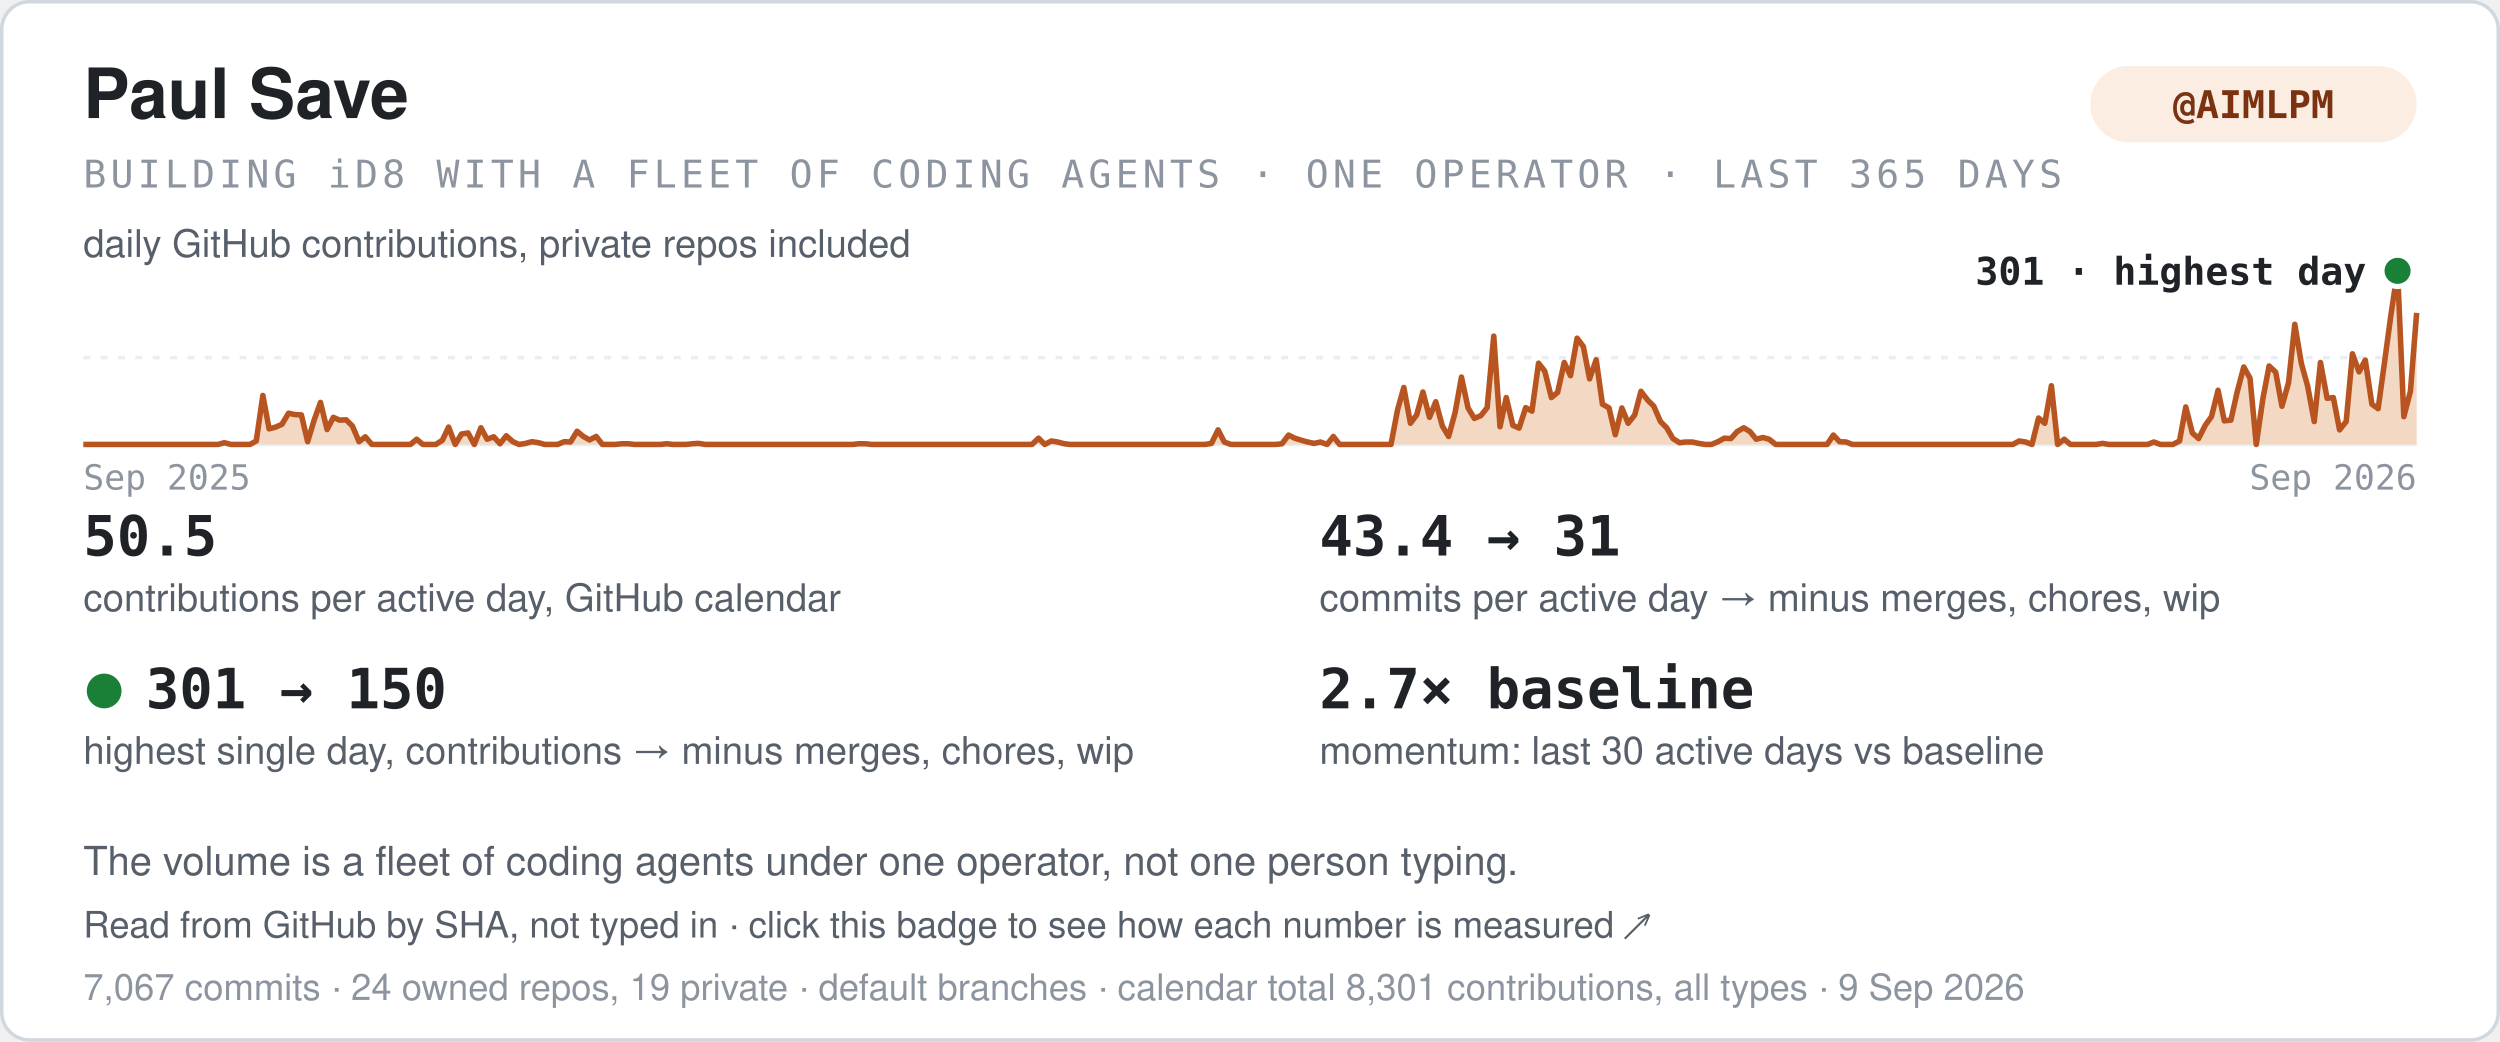
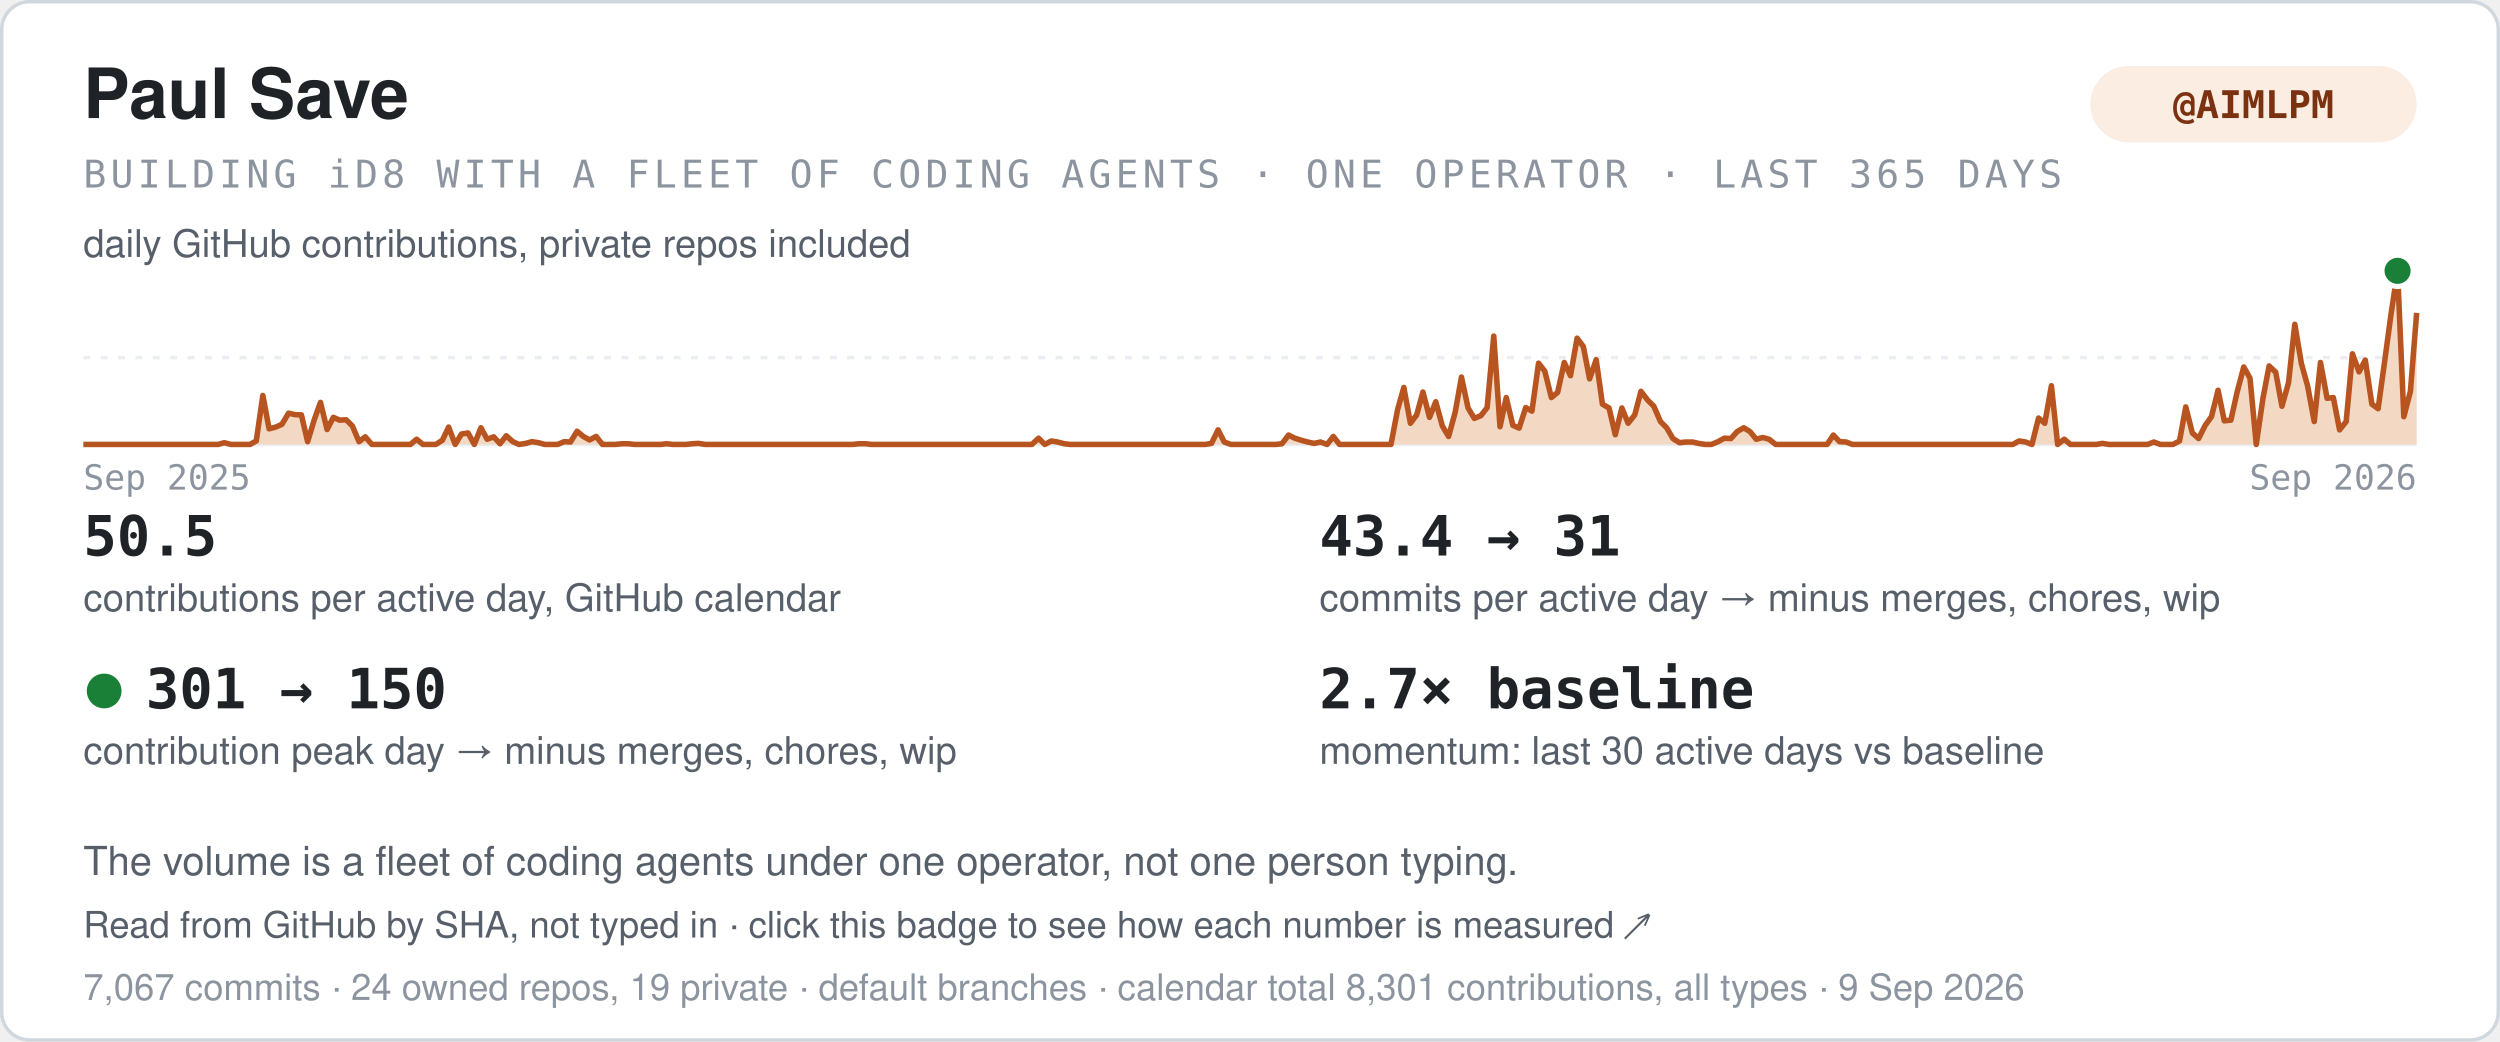
<svg xmlns="http://www.w3.org/2000/svg" width="720" height="300" viewBox="0 0 720 300" role="img" aria-label="Paul Save: Unlock Radar badge">
  <rect x="0.5" y="0.5" width="719" height="299" rx="8" fill="#FFFFFF" stroke="#D0D7DE" />
  <text x="24" y="34" font-family="-apple-system, BlinkMacSystemFont, 'Segoe UI', Helvetica, Arial, sans-serif" font-size="20" font-weight="700" fill="#1F2328">Paul Save</text>
  <text x="24" y="54" font-family="ui-monospace, SFMono-Regular, Menlo, Consolas, monospace" font-size="11" letter-spacing="1.2" fill="#8C959F">BUILDING iD8 WITH A FLEET OF CODING AGENTS · ONE OPERATOR · LAST 365 DAYS</text>
  <rect x="602" y="19" width="94" height="22" rx="11" fill="#FBEDE2" />
  <text x="649" y="34" text-anchor="middle" font-family="ui-monospace, SFMono-Regular, Menlo, Consolas, monospace" font-size="11" font-weight="600" fill="#7A3210">@AIMLPM</text>
  <line x1="24" x2="696" y1="128" y2="128" stroke="#EAEEF2" />
  <line x1="24" x2="696" y1="103.0" y2="103.0" stroke="#EAEEF2" stroke-dasharray="2 3" />
  <path d="M24.0,128.0 L25.8,128.0 L27.7,128.0 L29.5,128.0 L31.4,128.0 L33.2,128.0 L35.1,128.0 L36.9,128.0 L38.8,128.0 L40.6,128.0 L42.5,128.0 L44.3,128.0 L46.2,128.0 L48.0,128.0 L49.8,128.0 L51.7,128.0 L53.5,128.0 L55.4,128.0 L57.2,128.0 L59.1,128.0 L60.9,128.0 L62.8,128.0 L64.6,127.5 L66.5,128.0 L68.3,128.0 L70.2,128.0 L72.0,128.0 L73.8,127.0 L75.7,113.9 L77.5,123.5 L79.4,123.0 L81.2,122.2 L83.1,119.0 L84.9,119.4 L86.8,119.5 L88.6,127.2 L90.5,120.9 L92.3,115.9 L94.2,123.7 L96.0,120.2 L97.8,121.0 L99.7,120.9 L101.5,122.7 L103.4,127.2 L105.2,125.8 L107.1,128.0 L108.9,128.0 L110.8,128.0 L112.6,128.0 L114.5,128.0 L116.3,128.0 L118.2,128.0 L120.0,126.5 L121.8,128.0 L123.7,128.0 L125.5,128.0 L127.4,126.8 L129.2,123.0 L131.1,128.0 L132.9,125.0 L134.8,124.7 L136.6,128.0 L138.5,123.2 L140.3,126.5 L142.2,125.8 L144.0,127.8 L145.8,125.5 L147.7,127.2 L149.5,128.0 L151.4,127.7 L153.2,127.2 L155.1,127.5 L156.9,128.0 L158.8,128.0 L160.6,128.0 L162.5,127.2 L164.3,127.3 L166.2,124.2 L168.0,125.7 L169.8,126.7 L171.7,125.7 L173.5,128.0 L175.4,128.0 L177.2,128.0 L179.1,127.8 L180.9,127.8 L182.8,128.0 L184.6,128.0 L186.5,128.0 L188.3,128.0 L190.2,128.0 L192.0,127.8 L193.8,128.0 L195.7,128.0 L197.5,128.0 L199.4,127.8 L201.2,127.7 L203.1,128.0 L204.9,128.0 L206.8,128.0 L208.6,128.0 L210.5,128.0 L212.3,128.0 L214.2,128.0 L216.0,128.0 L217.8,128.0 L219.7,128.0 L221.5,128.0 L223.4,128.0 L225.2,128.0 L227.1,128.0 L228.9,128.0 L230.8,128.0 L232.6,128.0 L234.5,128.0 L236.3,128.0 L238.2,128.0 L240.0,128.0 L241.8,128.0 L243.7,128.0 L245.5,128.0 L247.4,127.8 L249.2,127.8 L251.1,128.0 L252.9,128.0 L254.8,128.0 L256.6,128.0 L258.5,128.0 L260.3,128.0 L262.2,128.0 L264.0,128.0 L265.8,128.0 L267.7,128.0 L269.5,128.0 L271.4,128.0 L273.2,128.0 L275.1,128.0 L276.9,128.0 L278.8,128.0 L280.6,128.0 L282.5,128.0 L284.3,128.0 L286.2,128.0 L288.0,128.0 L289.8,128.0 L291.7,128.0 L293.5,128.0 L295.4,128.0 L297.2,128.0 L299.1,126.2 L300.9,128.0 L302.8,127.0 L304.6,127.3 L306.5,127.8 L308.3,128.0 L310.2,128.0 L312.0,128.0 L313.8,128.0 L315.7,128.0 L317.5,128.0 L319.4,128.0 L321.2,128.0 L323.1,128.0 L324.9,128.0 L326.8,128.0 L328.6,128.0 L330.5,128.0 L332.3,128.0 L334.2,128.0 L336.0,128.0 L337.8,128.0 L339.7,128.0 L341.5,128.0 L343.4,128.0 L345.2,128.0 L347.1,128.0 L348.9,127.7 L350.8,123.8 L352.6,127.3 L354.5,128.0 L356.3,128.0 L358.2,128.0 L360.0,128.0 L361.8,128.0 L363.7,128.0 L365.5,128.0 L367.4,128.0 L369.2,127.8 L371.1,125.3 L372.9,126.2 L374.8,126.8 L376.6,127.3 L378.5,127.7 L380.3,127.3 L382.2,128.0 L384.0,125.7 L385.8,128.0 L387.7,128.0 L389.5,128.0 L391.4,128.0 L393.2,128.0 L395.1,128.0 L396.9,128.0 L398.8,128.0 L400.6,128.0 L402.5,118.0 L404.3,111.6 L406.2,121.9 L408.0,119.5 L409.8,112.9 L411.7,120.2 L413.5,115.7 L415.4,122.7 L417.2,125.7 L419.1,118.7 L420.9,108.6 L422.8,117.5 L424.6,120.5 L426.5,119.7 L428.3,117.4 L430.2,96.8 L432.0,122.9 L433.8,114.5 L435.7,122.5 L437.5,123.3 L439.4,117.4 L441.2,118.4 L443.1,104.6 L444.9,106.9 L446.8,114.5 L448.6,113.0 L450.5,104.4 L452.3,108.2 L454.2,97.4 L456.0,99.8 L457.8,109.1 L459.7,103.6 L461.5,116.4 L463.4,117.5 L465.2,125.2 L467.1,117.5 L468.9,121.9 L470.8,119.5 L472.6,112.7 L474.5,115.2 L476.3,117.0 L478.2,121.4 L480.0,123.2 L481.8,126.3 L483.7,127.5 L485.5,127.3 L487.4,127.3 L489.2,127.7 L491.1,128.0 L492.9,128.0 L494.8,127.2 L496.6,126.2 L498.5,126.3 L500.3,124.3 L502.2,123.2 L504.0,124.3 L505.8,126.5 L507.7,126.0 L509.5,126.5 L511.4,128.0 L513.2,128.0 L515.1,128.0 L516.9,128.0 L518.8,128.0 L520.6,128.0 L522.5,128.0 L524.3,128.0 L526.2,128.0 L528.0,125.3 L529.8,127.2 L531.7,127.3 L533.5,128.0 L535.4,128.0 L537.2,128.0 L539.1,128.0 L540.9,128.0 L542.8,128.0 L544.6,128.0 L546.5,128.0 L548.3,128.0 L550.2,128.0 L552.0,128.0 L553.8,128.0 L555.7,128.0 L557.5,128.0 L559.4,128.0 L561.2,128.0 L563.1,128.0 L564.9,128.0 L566.8,128.0 L568.6,128.0 L570.5,128.0 L572.3,128.0 L574.2,128.0 L576.0,128.0 L577.8,128.0 L579.7,128.0 L581.5,127.0 L583.4,127.3 L585.2,128.0 L587.1,120.4 L588.9,121.9 L590.8,111.1 L592.6,128.0 L594.5,126.5 L596.3,128.0 L598.2,128.0 L600.0,128.0 L601.8,128.0 L603.7,128.0 L605.5,127.7 L607.4,128.0 L609.2,128.0 L611.1,128.0 L612.9,128.0 L614.8,128.0 L616.6,128.0 L618.5,128.0 L620.3,127.3 L622.2,128.0 L624.0,128.0 L625.8,128.0 L627.7,127.0 L629.5,117.2 L631.4,124.7 L633.2,126.3 L635.1,122.5 L636.9,120.0 L638.8,112.4 L640.6,121.2 L642.5,121.0 L644.3,112.9 L646.2,105.7 L648.0,108.9 L649.8,128.0 L651.7,114.9 L653.5,105.4 L655.4,107.2 L657.2,117.0 L659.1,110.2 L660.9,93.4 L662.8,104.7 L664.6,111.2 L666.5,121.4 L668.3,104.4 L670.2,114.7 L672.0,114.5 L673.8,123.8 L675.7,121.4 L677.5,101.9 L679.4,107.1 L681.2,103.7 L683.1,116.4 L684.9,117.7 L686.8,103.9 L688.6,90.6 L690.5,78.0 L692.3,120.0 L694.2,112.7 L696.0,90.1 L696.0,128 L24,128 Z" fill="#F3D9C4" />
  <path d="M24.0,128.0 L25.8,128.0 L27.7,128.0 L29.5,128.0 L31.4,128.0 L33.2,128.0 L35.1,128.0 L36.9,128.0 L38.8,128.0 L40.6,128.0 L42.5,128.0 L44.3,128.0 L46.2,128.0 L48.0,128.0 L49.8,128.0 L51.7,128.0 L53.5,128.0 L55.4,128.0 L57.2,128.0 L59.1,128.0 L60.9,128.0 L62.8,128.0 L64.6,127.5 L66.5,128.0 L68.3,128.0 L70.2,128.0 L72.0,128.0 L73.8,127.0 L75.7,113.9 L77.5,123.5 L79.4,123.0 L81.2,122.2 L83.1,119.0 L84.9,119.4 L86.8,119.5 L88.6,127.2 L90.5,120.9 L92.3,115.9 L94.2,123.7 L96.0,120.2 L97.8,121.0 L99.7,120.9 L101.5,122.7 L103.4,127.2 L105.2,125.8 L107.1,128.0 L108.9,128.0 L110.8,128.0 L112.6,128.0 L114.5,128.0 L116.3,128.0 L118.2,128.0 L120.0,126.5 L121.8,128.0 L123.7,128.0 L125.5,128.0 L127.4,126.8 L129.2,123.0 L131.1,128.0 L132.9,125.0 L134.8,124.7 L136.6,128.0 L138.5,123.2 L140.3,126.5 L142.2,125.8 L144.0,127.8 L145.8,125.5 L147.7,127.2 L149.5,128.0 L151.4,127.7 L153.2,127.2 L155.1,127.5 L156.9,128.0 L158.8,128.0 L160.6,128.0 L162.5,127.2 L164.3,127.3 L166.2,124.2 L168.0,125.7 L169.8,126.7 L171.7,125.7 L173.5,128.0 L175.4,128.0 L177.2,128.0 L179.1,127.8 L180.9,127.8 L182.8,128.0 L184.6,128.0 L186.5,128.0 L188.3,128.0 L190.2,128.0 L192.0,127.8 L193.8,128.0 L195.7,128.0 L197.5,128.0 L199.4,127.8 L201.2,127.7 L203.1,128.0 L204.9,128.0 L206.8,128.0 L208.6,128.0 L210.5,128.0 L212.3,128.0 L214.2,128.0 L216.0,128.0 L217.8,128.0 L219.7,128.0 L221.5,128.0 L223.4,128.0 L225.2,128.0 L227.1,128.0 L228.9,128.0 L230.8,128.0 L232.6,128.0 L234.5,128.0 L236.3,128.0 L238.2,128.0 L240.0,128.0 L241.8,128.0 L243.7,128.0 L245.5,128.0 L247.4,127.8 L249.2,127.8 L251.1,128.0 L252.9,128.0 L254.8,128.0 L256.6,128.0 L258.5,128.0 L260.3,128.0 L262.2,128.0 L264.0,128.0 L265.8,128.0 L267.7,128.0 L269.5,128.0 L271.4,128.0 L273.2,128.0 L275.1,128.0 L276.9,128.0 L278.8,128.0 L280.6,128.0 L282.5,128.0 L284.3,128.0 L286.2,128.0 L288.0,128.0 L289.8,128.0 L291.7,128.0 L293.5,128.0 L295.4,128.0 L297.2,128.0 L299.1,126.2 L300.9,128.0 L302.8,127.0 L304.6,127.3 L306.5,127.8 L308.3,128.0 L310.2,128.0 L312.0,128.0 L313.8,128.0 L315.7,128.0 L317.5,128.0 L319.4,128.0 L321.2,128.0 L323.1,128.0 L324.9,128.0 L326.8,128.0 L328.6,128.0 L330.5,128.0 L332.3,128.0 L334.2,128.0 L336.0,128.0 L337.8,128.0 L339.7,128.0 L341.5,128.0 L343.4,128.0 L345.2,128.0 L347.1,128.0 L348.9,127.7 L350.8,123.8 L352.6,127.3 L354.5,128.0 L356.3,128.0 L358.2,128.0 L360.0,128.0 L361.8,128.0 L363.7,128.0 L365.5,128.0 L367.4,128.0 L369.2,127.8 L371.1,125.3 L372.9,126.2 L374.8,126.8 L376.6,127.3 L378.5,127.7 L380.3,127.3 L382.2,128.0 L384.0,125.7 L385.8,128.0 L387.7,128.0 L389.5,128.0 L391.4,128.0 L393.2,128.0 L395.1,128.0 L396.9,128.0 L398.8,128.0 L400.6,128.0 L402.5,118.0 L404.3,111.6 L406.2,121.9 L408.0,119.5 L409.8,112.9 L411.7,120.2 L413.5,115.7 L415.4,122.7 L417.2,125.7 L419.1,118.7 L420.9,108.6 L422.8,117.5 L424.6,120.5 L426.5,119.7 L428.3,117.4 L430.2,96.8 L432.0,122.9 L433.8,114.5 L435.7,122.5 L437.5,123.3 L439.4,117.4 L441.2,118.4 L443.1,104.6 L444.9,106.9 L446.8,114.5 L448.6,113.0 L450.5,104.4 L452.3,108.2 L454.2,97.4 L456.0,99.8 L457.8,109.1 L459.7,103.6 L461.5,116.4 L463.4,117.5 L465.2,125.2 L467.1,117.5 L468.9,121.9 L470.8,119.5 L472.6,112.7 L474.5,115.2 L476.3,117.0 L478.2,121.4 L480.0,123.2 L481.8,126.3 L483.7,127.5 L485.5,127.3 L487.4,127.3 L489.2,127.7 L491.1,128.0 L492.9,128.0 L494.8,127.2 L496.6,126.2 L498.5,126.3 L500.3,124.3 L502.2,123.2 L504.0,124.3 L505.8,126.5 L507.7,126.0 L509.5,126.5 L511.4,128.0 L513.2,128.0 L515.1,128.0 L516.9,128.0 L518.8,128.0 L520.6,128.0 L522.5,128.0 L524.3,128.0 L526.2,128.0 L528.0,125.3 L529.8,127.2 L531.7,127.3 L533.5,128.0 L535.4,128.0 L537.2,128.0 L539.1,128.0 L540.9,128.0 L542.8,128.0 L544.6,128.0 L546.5,128.0 L548.3,128.0 L550.2,128.0 L552.0,128.0 L553.8,128.0 L555.7,128.0 L557.5,128.0 L559.4,128.0 L561.2,128.0 L563.1,128.0 L564.9,128.0 L566.8,128.0 L568.6,128.0 L570.5,128.0 L572.3,128.0 L574.2,128.0 L576.0,128.0 L577.8,128.0 L579.7,128.0 L581.5,127.0 L583.4,127.3 L585.2,128.0 L587.1,120.4 L588.9,121.9 L590.8,111.1 L592.6,128.0 L594.5,126.5 L596.3,128.0 L598.2,128.0 L600.0,128.0 L601.8,128.0 L603.7,128.0 L605.5,127.7 L607.4,128.0 L609.2,128.0 L611.1,128.0 L612.9,128.0 L614.8,128.0 L616.6,128.0 L618.5,128.0 L620.3,127.3 L622.2,128.0 L624.0,128.0 L625.8,128.0 L627.7,127.0 L629.5,117.2 L631.4,124.7 L633.2,126.3 L635.1,122.5 L636.9,120.0 L638.8,112.4 L640.6,121.2 L642.5,121.0 L644.3,112.9 L646.2,105.7 L648.0,108.9 L649.8,128.0 L651.7,114.9 L653.5,105.4 L655.4,107.2 L657.2,117.0 L659.1,110.2 L660.9,93.4 L662.8,104.7 L664.6,111.2 L666.5,121.4 L668.3,104.4 L670.2,114.7 L672.0,114.5 L673.8,123.8 L675.7,121.4 L677.5,101.9 L679.4,107.1 L681.2,103.7 L683.1,116.4 L684.9,117.7 L686.8,103.9 L688.6,90.6 L690.5,78.0 L692.3,120.0 L694.2,112.7 L696.0,90.1" fill="none" stroke="#B8541F" stroke-width="1.6" stroke-linejoin="round" />
  <circle cx="690.5" cy="78.0" r="4.5" fill="#1A7F37" stroke="#FFFFFF" stroke-width="1.5" />
-   <text x="681.5" y="82.0" text-anchor="end" font-family="ui-monospace, SFMono-Regular, Menlo, Consolas, monospace" font-size="11" font-weight="600" fill="#1F2328">301 · highest day</text>
  <text x="24" y="141" font-family="ui-monospace, SFMono-Regular, Menlo, Consolas, monospace" font-size="10" fill="#8C959F">Sep 2025</text>
  <text x="696" y="141" text-anchor="end" font-family="ui-monospace, SFMono-Regular, Menlo, Consolas, monospace" font-size="10" fill="#8C959F">Sep 2026</text>
  <text x="24" y="74" font-family="-apple-system, BlinkMacSystemFont, 'Segoe UI', Helvetica, Arial, sans-serif" font-size="11" fill="#57606A">daily GitHub contributions, private repos included</text>
  <text x="24" y="160" font-family="ui-monospace, SFMono-Regular, Menlo, Consolas, monospace" font-size="16" font-weight="600" fill="#1F2328">50.5</text>
  <text x="24" y="176" font-family="-apple-system, BlinkMacSystemFont, 'Segoe UI', Helvetica, Arial, sans-serif" font-size="11" fill="#57606A">contributions per active day, GitHub calendar</text>
  <text x="380" y="160" font-family="ui-monospace, SFMono-Regular, Menlo, Consolas, monospace" font-size="16" font-weight="600" fill="#1F2328">43.4 → 31</text>
  <text x="380" y="176" font-family="-apple-system, BlinkMacSystemFont, 'Segoe UI', Helvetica, Arial, sans-serif" font-size="11" fill="#57606A">commits per active day → minus merges, chores, wip</text>
  <circle cx="30" cy="199" r="5" fill="#1A7F37" />
  <text x="42" y="204" font-family="ui-monospace, SFMono-Regular, Menlo, Consolas, monospace" font-size="16" font-weight="600" fill="#1F2328">301 → 150</text>
-   <text x="24" y="220" font-family="-apple-system, BlinkMacSystemFont, 'Segoe UI', Helvetica, Arial, sans-serif" font-size="11" fill="#57606A">highest single day, contributions → minus merges, chores, wip</text>
+   <text x="24" y="220" font-family="-apple-system, BlinkMacSystemFont, 'Segoe UI', Helvetica, Arial, sans-serif" font-size="11" fill="#57606A">contribution peak day → minus merges, chores, wip</text>
  <text x="380" y="204" font-family="ui-monospace, SFMono-Regular, Menlo, Consolas, monospace" font-size="16" font-weight="600" fill="#1F2328">2.7× baseline</text>
  <text x="380" y="220" font-family="-apple-system, BlinkMacSystemFont, 'Segoe UI', Helvetica, Arial, sans-serif" font-size="11" fill="#57606A">momentum: last 30 active days vs baseline</text>
  <text x="24" y="252" font-family="-apple-system, BlinkMacSystemFont, 'Segoe UI', Helvetica, Arial, sans-serif" font-size="11.5" fill="#57606A">The volume is a fleet of coding agents under one operator, not one person typing.</text>
  <text x="24" y="270" font-family="-apple-system, BlinkMacSystemFont, 'Segoe UI', Helvetica, Arial, sans-serif" font-size="10.5" fill="#57606A">Read from GitHub by SHA, not typed in · click this badge to see how each number is measured ↗</text>
  <text x="24" y="288" font-family="-apple-system, BlinkMacSystemFont, 'Segoe UI', Helvetica, Arial, sans-serif" font-size="10.5" fill="#8C959F">7,067 commits · 24 owned repos, 19 private · default branches · calendar total 8,301 contributions, all types · 9 Sep 2026</text>
</svg>
